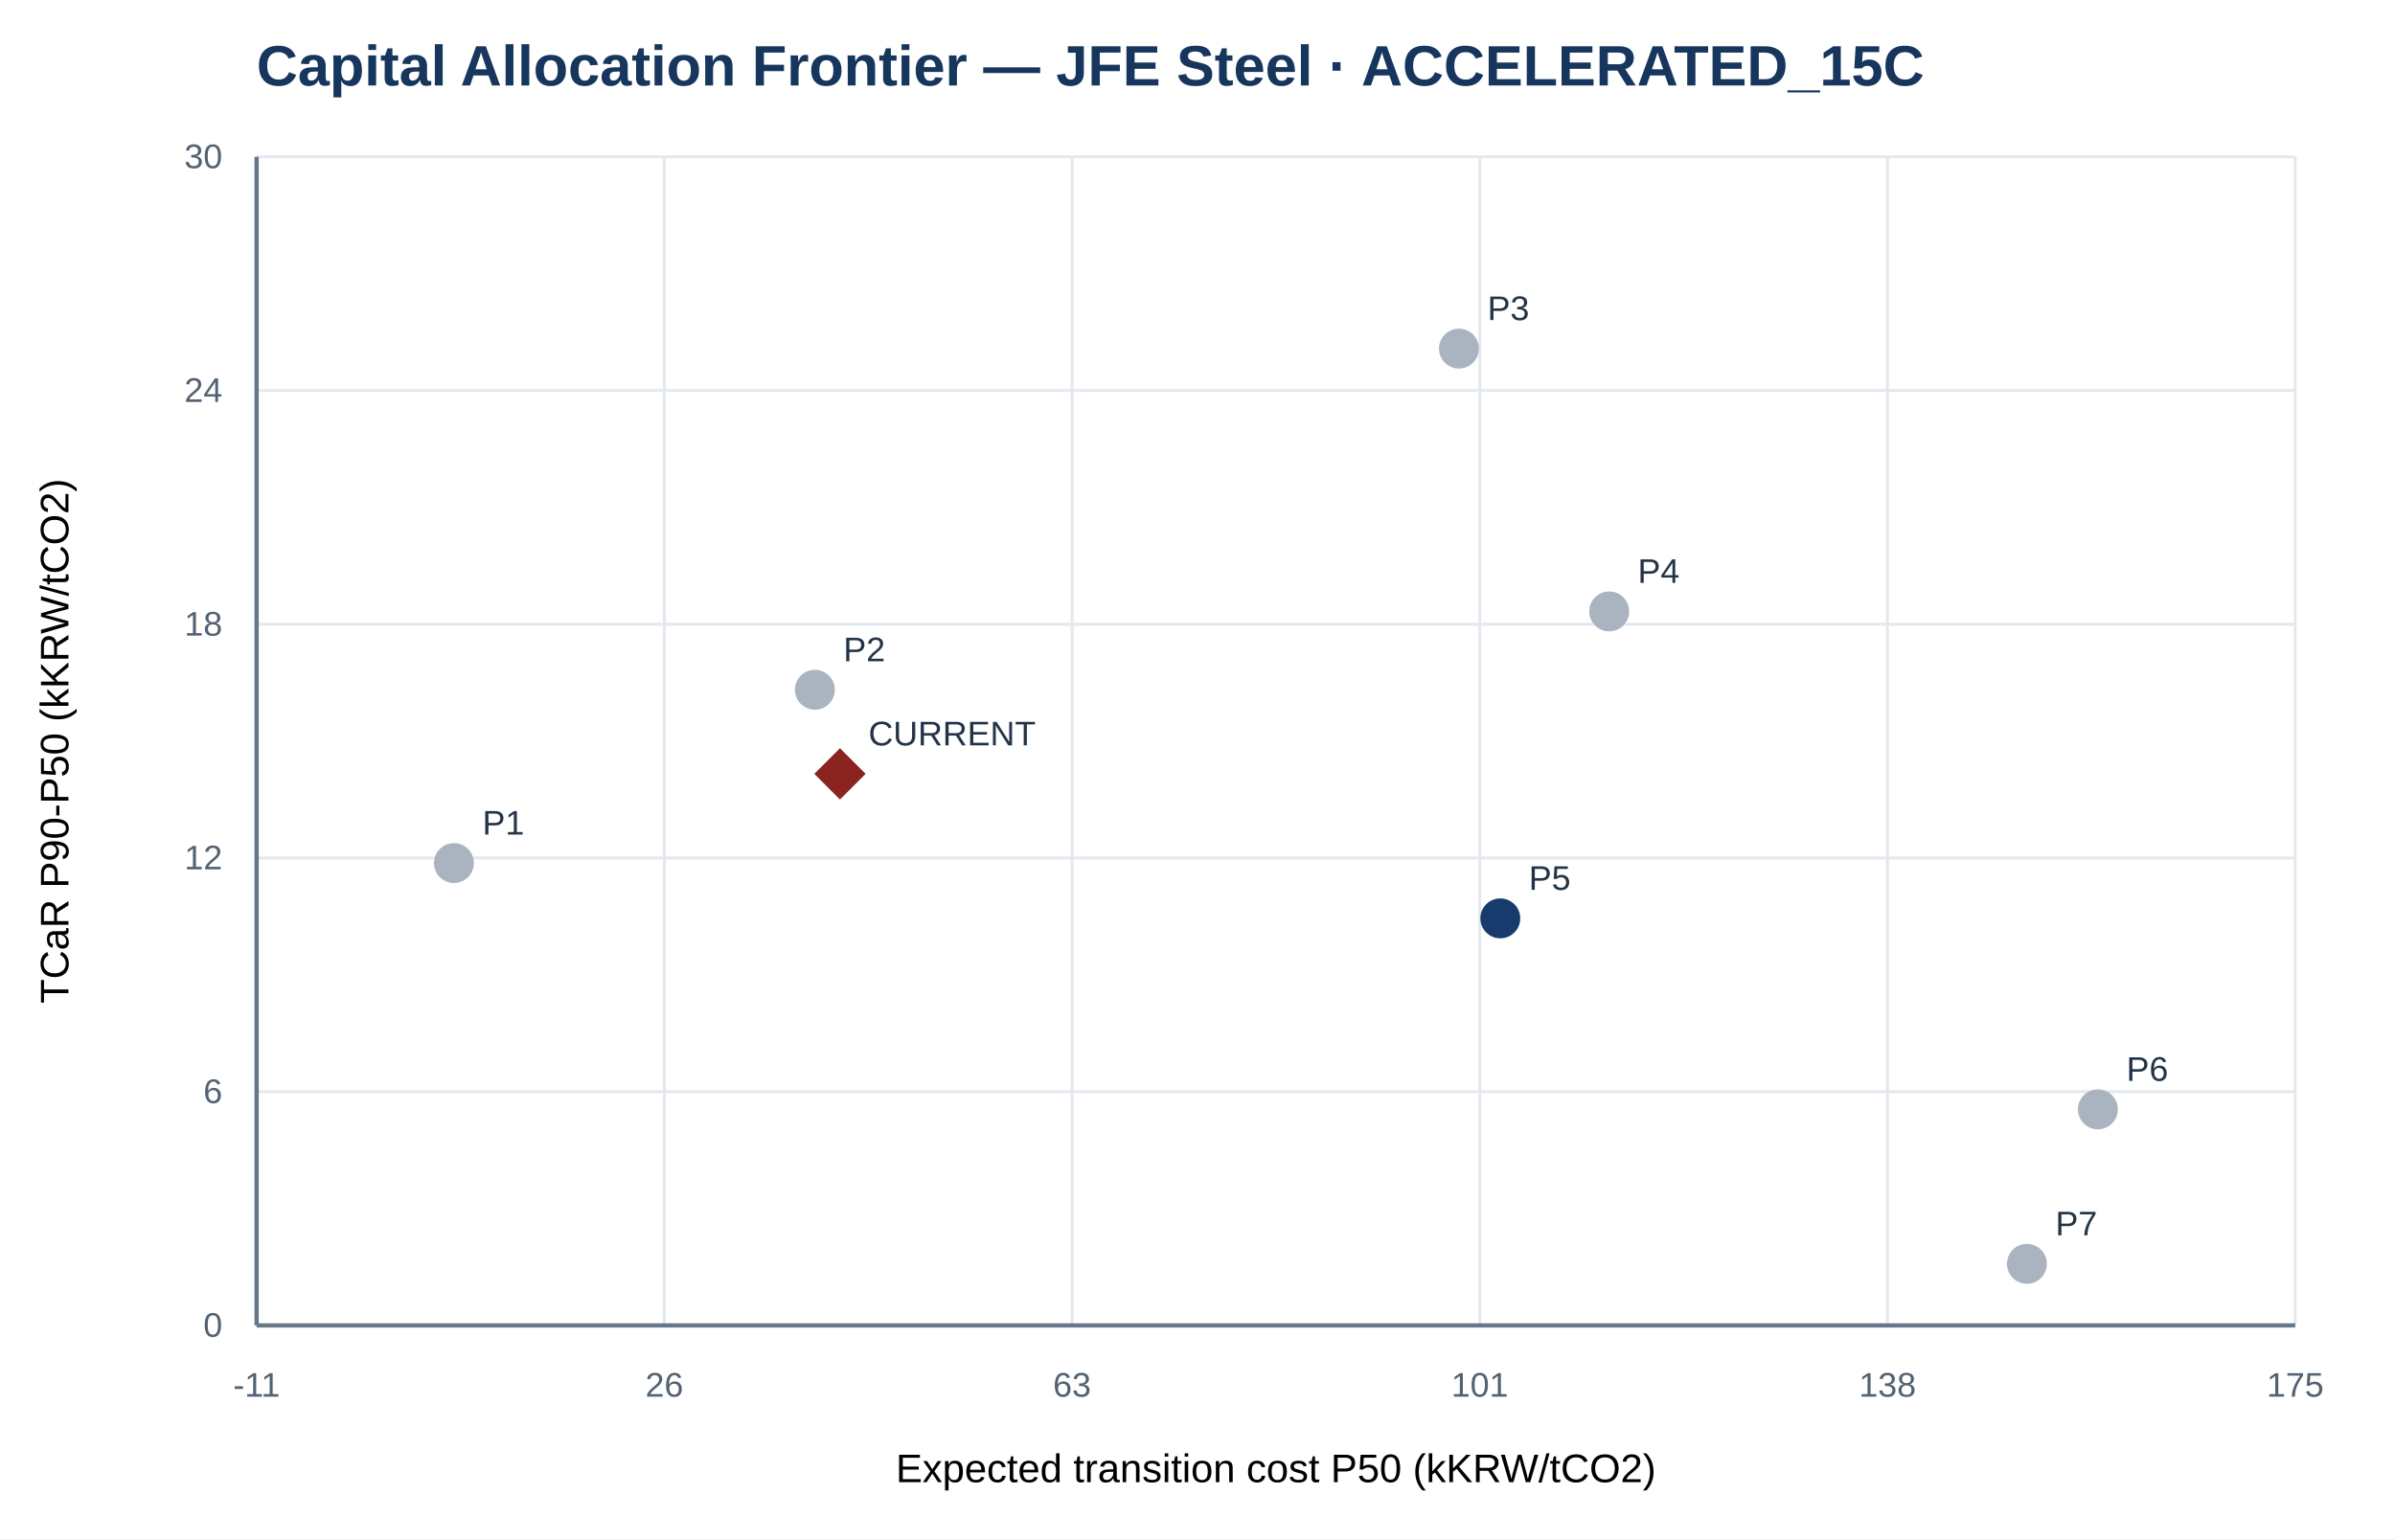
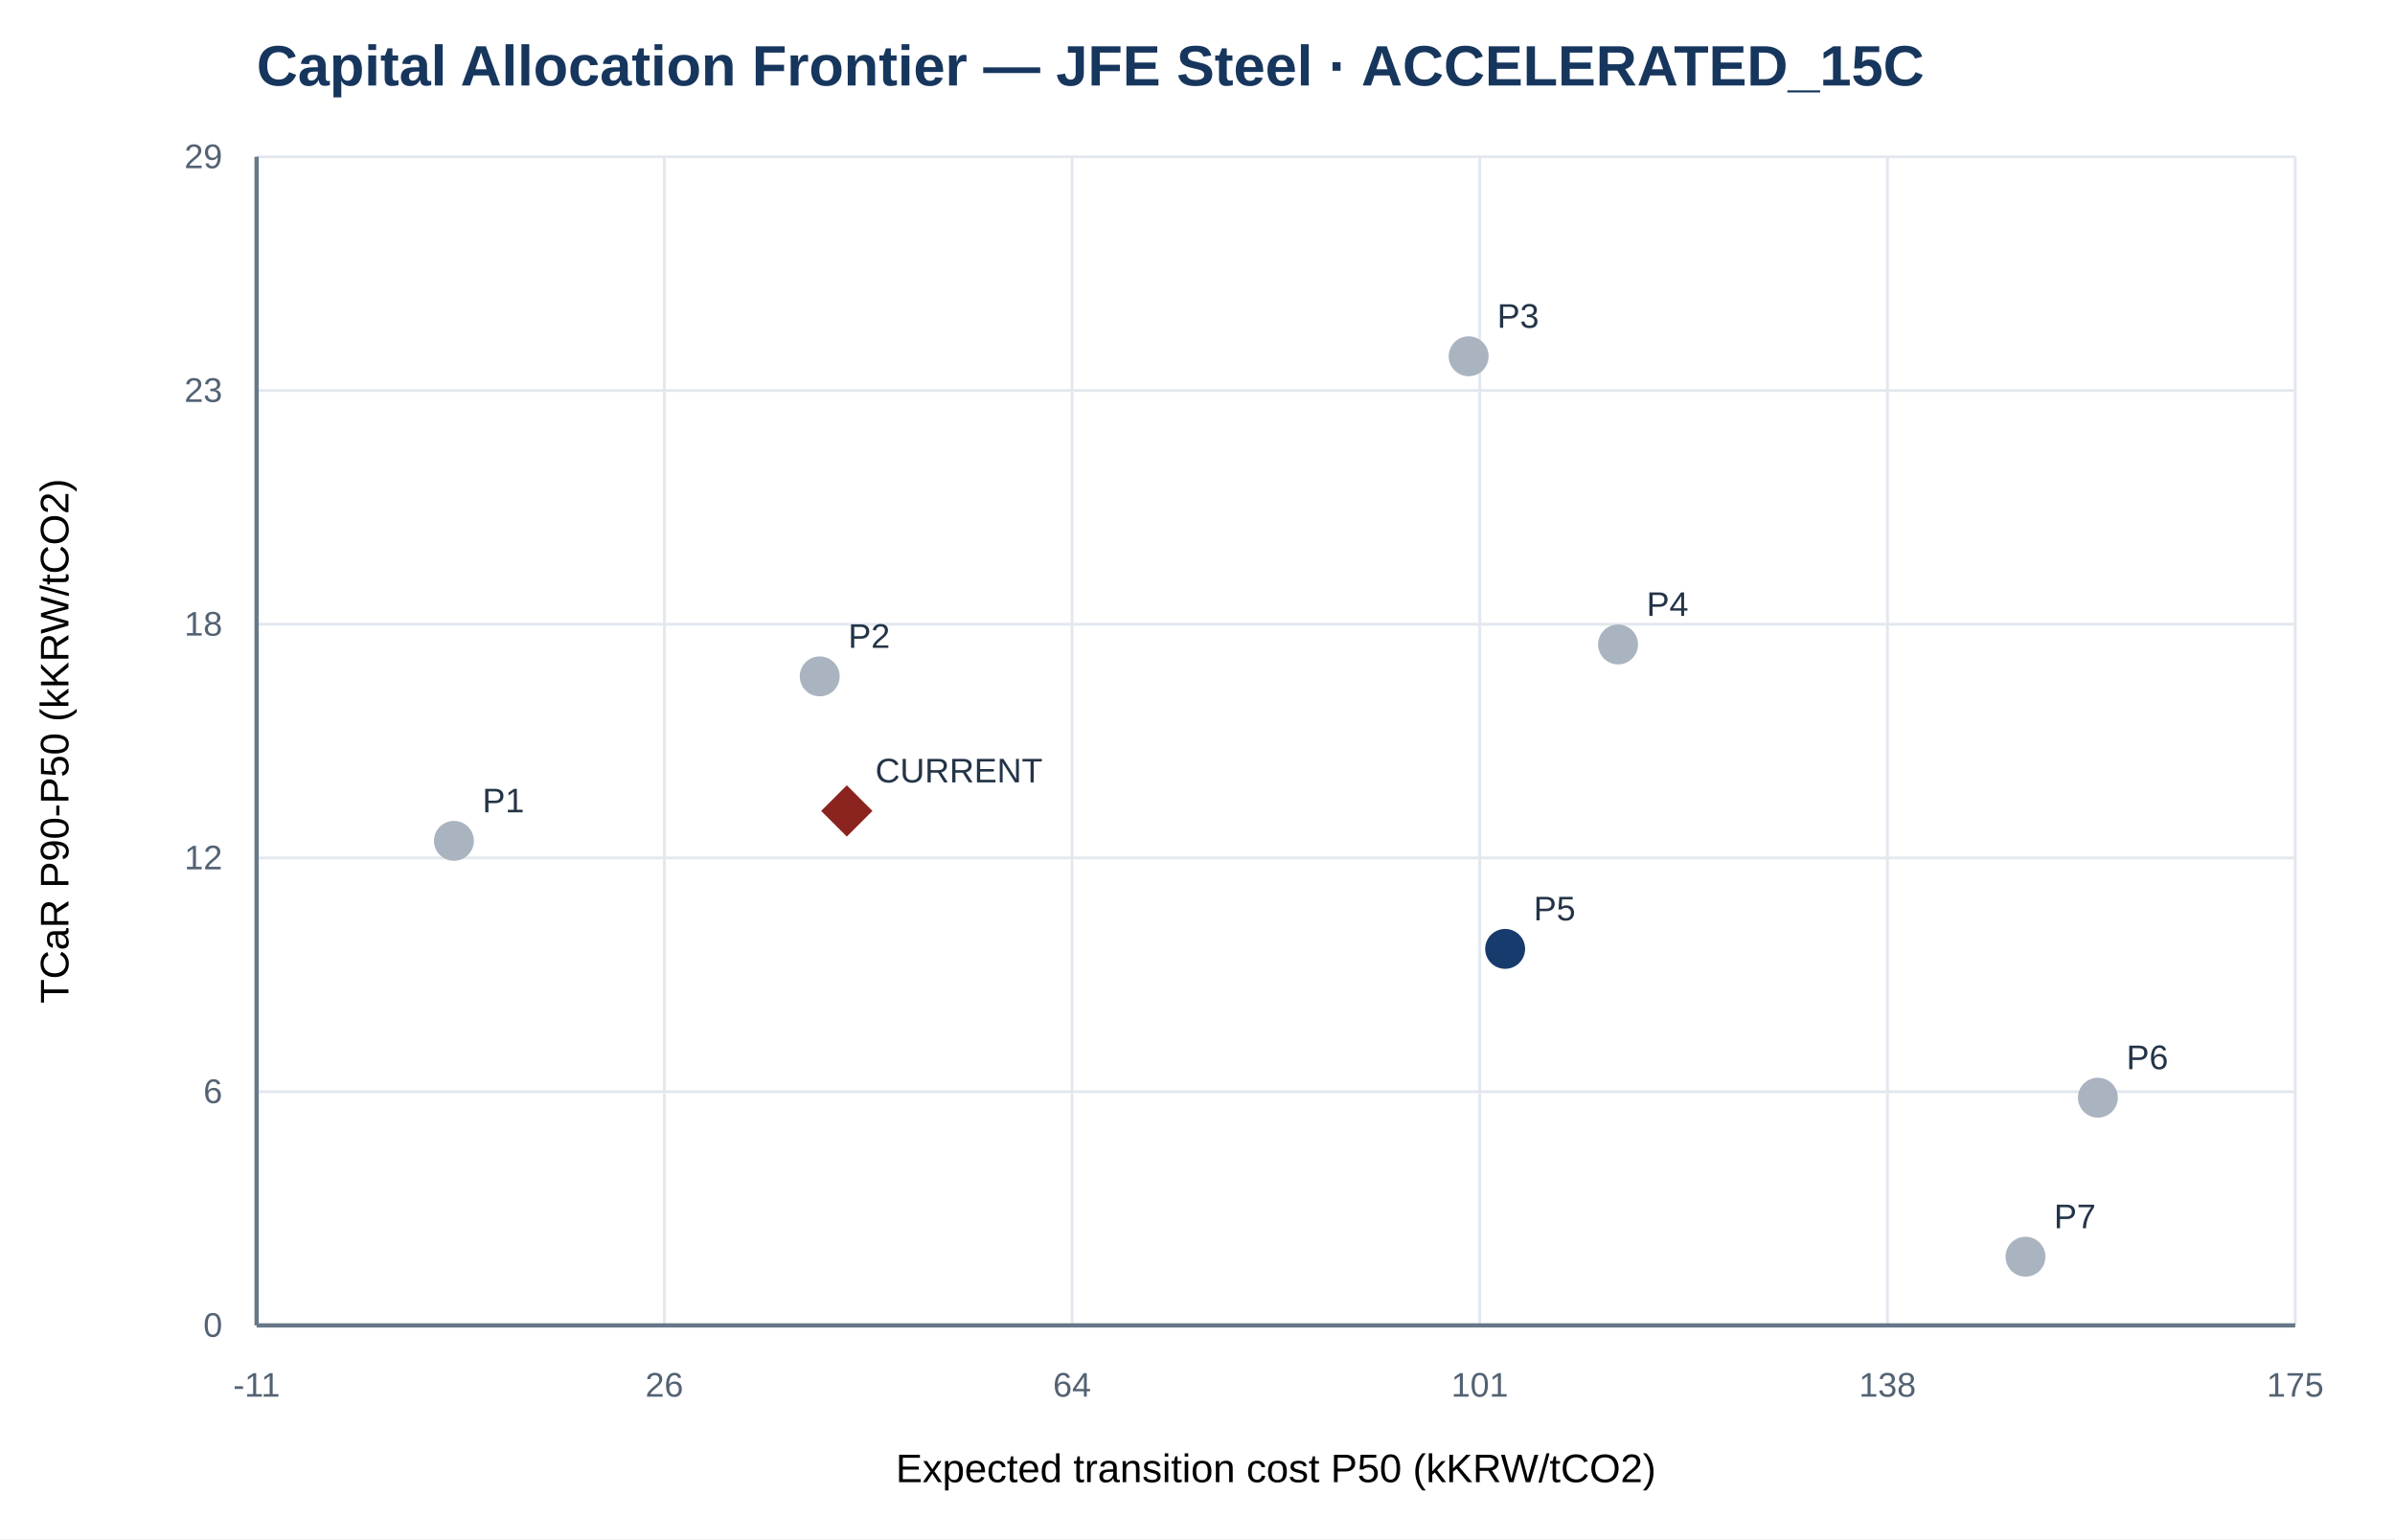
<svg xmlns="http://www.w3.org/2000/svg" width="840" height="540" viewBox="0 0 840 540">
  <rect x="0" y="0" width="840" height="540" fill="#ffffff" />
  <text x="90" y="30" font-family="Arial" font-size="20" font-weight="700" fill="#17365d">Capital Allocation Frontier — JFE Steel · ACCELERATED_15C</text>
  <line x1="90.0" y1="55" x2="90.0" y2="465" stroke="#e3e8ef" />
  <text x="90.0" y="490" text-anchor="middle" font-family="Arial" font-size="12" fill="#536273">-11</text>
  <line x1="90" y1="465.0" x2="805" y2="465.0" stroke="#e3e8ef" />
  <text x="78" y="469.0" text-anchor="end" font-family="Arial" font-size="12" fill="#536273">0</text>
  <line x1="233.0" y1="55" x2="233.0" y2="465" stroke="#e3e8ef" />
  <text x="233.0" y="490" text-anchor="middle" font-family="Arial" font-size="12" fill="#536273">26</text>
  <line x1="90" y1="383.0" x2="805" y2="383.0" stroke="#e3e8ef" />
  <text x="78" y="387.0" text-anchor="end" font-family="Arial" font-size="12" fill="#536273">6</text>
  <line x1="376.0" y1="55" x2="376.0" y2="465" stroke="#e3e8ef" />
-   <text x="376.0" y="490" text-anchor="middle" font-family="Arial" font-size="12" fill="#536273">63</text>
+   <text x="376.0" y="490" text-anchor="middle" font-family="Arial" font-size="12" fill="#536273">64</text>
  <line x1="90" y1="301.0" x2="805" y2="301.0" stroke="#e3e8ef" />
  <text x="78" y="305.0" text-anchor="end" font-family="Arial" font-size="12" fill="#536273">12</text>
  <line x1="519.0" y1="55" x2="519.0" y2="465" stroke="#e3e8ef" />
  <text x="519.0" y="490" text-anchor="middle" font-family="Arial" font-size="12" fill="#536273">101</text>
  <line x1="90" y1="219.0" x2="805" y2="219.0" stroke="#e3e8ef" />
  <text x="78" y="223.0" text-anchor="end" font-family="Arial" font-size="12" fill="#536273">18</text>
  <line x1="662.0" y1="55" x2="662.0" y2="465" stroke="#e3e8ef" />
  <text x="662.0" y="490" text-anchor="middle" font-family="Arial" font-size="12" fill="#536273">138</text>
  <line x1="90" y1="137.0" x2="805" y2="137.0" stroke="#e3e8ef" />
-   <text x="78" y="141.0" text-anchor="end" font-family="Arial" font-size="12" fill="#536273">24</text>
+   <text x="78" y="141.0" text-anchor="end" font-family="Arial" font-size="12" fill="#536273">23</text>
  <line x1="805.0" y1="55" x2="805.0" y2="465" stroke="#e3e8ef" />
  <text x="805.0" y="490" text-anchor="middle" font-family="Arial" font-size="12" fill="#536273">175</text>
  <line x1="90" y1="55.0" x2="805" y2="55.0" stroke="#e3e8ef" />
-   <text x="78" y="59.0" text-anchor="end" font-family="Arial" font-size="12" fill="#536273">30</text>
-   <polyline points="526.2,322.2" fill="none" stroke="#173b6c" stroke-width="4" />
-   <circle cx="159.2" cy="302.8" r="7" fill="#aab4c0" />
-   <text x="169.2" y="292.8" font-family="Arial" font-size="12" fill="#243447">P1</text>
-   <circle cx="285.8" cy="242.0" r="7" fill="#aab4c0" />
-   <text x="295.8" y="232.0" font-family="Arial" font-size="12" fill="#243447">P2</text>
-   <circle cx="511.7" cy="122.3" r="7" fill="#aab4c0" />
-   <text x="521.7" y="112.3" font-family="Arial" font-size="12" fill="#243447">P3</text>
-   <circle cx="564.4" cy="214.5" r="7" fill="#aab4c0" />
-   <text x="574.4" y="204.5" font-family="Arial" font-size="12" fill="#243447">P4</text>
-   <circle cx="526.2" cy="322.2" r="7" fill="#173b6c" />
-   <text x="536.2" y="312.2" font-family="Arial" font-size="12" fill="#243447">P5</text>
-   <circle cx="735.8" cy="389.2" r="7" fill="#aab4c0" />
-   <text x="745.8" y="379.2" font-family="Arial" font-size="12" fill="#243447">P6</text>
-   <circle cx="710.9" cy="443.4" r="7" fill="#aab4c0" />
-   <text x="720.9" y="433.4" font-family="Arial" font-size="12" fill="#243447">P7</text>
-   <polygon points="294.6,262.5 303.6,271.5 294.6,280.5 285.6,271.5" fill="#8b241e" />
-   <text x="304.6" y="261.5" font-family="Arial" font-size="12" fill="#243447">CURRENT</text>
+   <text x="78" y="59.0" text-anchor="end" font-family="Arial" font-size="12" fill="#536273">29</text>
+   <polyline points="527.9,332.9" fill="none" stroke="#173b6c" stroke-width="4" />
+   <circle cx="159.2" cy="295.0" r="7" fill="#aab4c0" />
+   <text x="169.2" y="285.0" font-family="Arial" font-size="12" fill="#243447">P1</text>
+   <circle cx="287.5" cy="237.3" r="7" fill="#aab4c0" />
+   <text x="297.5" y="227.3" font-family="Arial" font-size="12" fill="#243447">P2</text>
+   <circle cx="515.1" cy="125.0" r="7" fill="#aab4c0" />
+   <text x="525.1" y="115.0" font-family="Arial" font-size="12" fill="#243447">P3</text>
+   <circle cx="567.5" cy="226.1" r="7" fill="#aab4c0" />
+   <text x="577.5" y="216.1" font-family="Arial" font-size="12" fill="#243447">P4</text>
+   <circle cx="527.9" cy="332.9" r="7" fill="#173b6c" />
+   <text x="537.9" y="322.9" font-family="Arial" font-size="12" fill="#243447">P5</text>
+   <circle cx="735.8" cy="385.1" r="7" fill="#aab4c0" />
+   <text x="745.8" y="375.1" font-family="Arial" font-size="12" fill="#243447">P6</text>
+   <circle cx="710.4" cy="440.9" r="7" fill="#aab4c0" />
+   <text x="720.4" y="430.9" font-family="Arial" font-size="12" fill="#243447">P7</text>
+   <polygon points="297.0,275.5 306.0,284.5 297.0,293.5 288.0,284.5" fill="#8b241e" />
+   <text x="307.0" y="274.5" font-family="Arial" font-size="12" fill="#243447">CURRENT</text>
  <line x1="90" y1="465" x2="805" y2="465" stroke="#667788" stroke-width="1.5" />
  <line x1="90" y1="55" x2="90" y2="465" stroke="#667788" stroke-width="1.5" />
  <text x="447.5" y="520" text-anchor="middle" font-family="Arial" font-size="14">Expected transition cost P50 (kKRW/tCO2)</text>
  <text x="24" y="260.0" transform="rotate(-90 24 260.0)" text-anchor="middle" font-family="Arial" font-size="14">TCaR P90-P50 (kKRW/tCO2)</text>
</svg>
